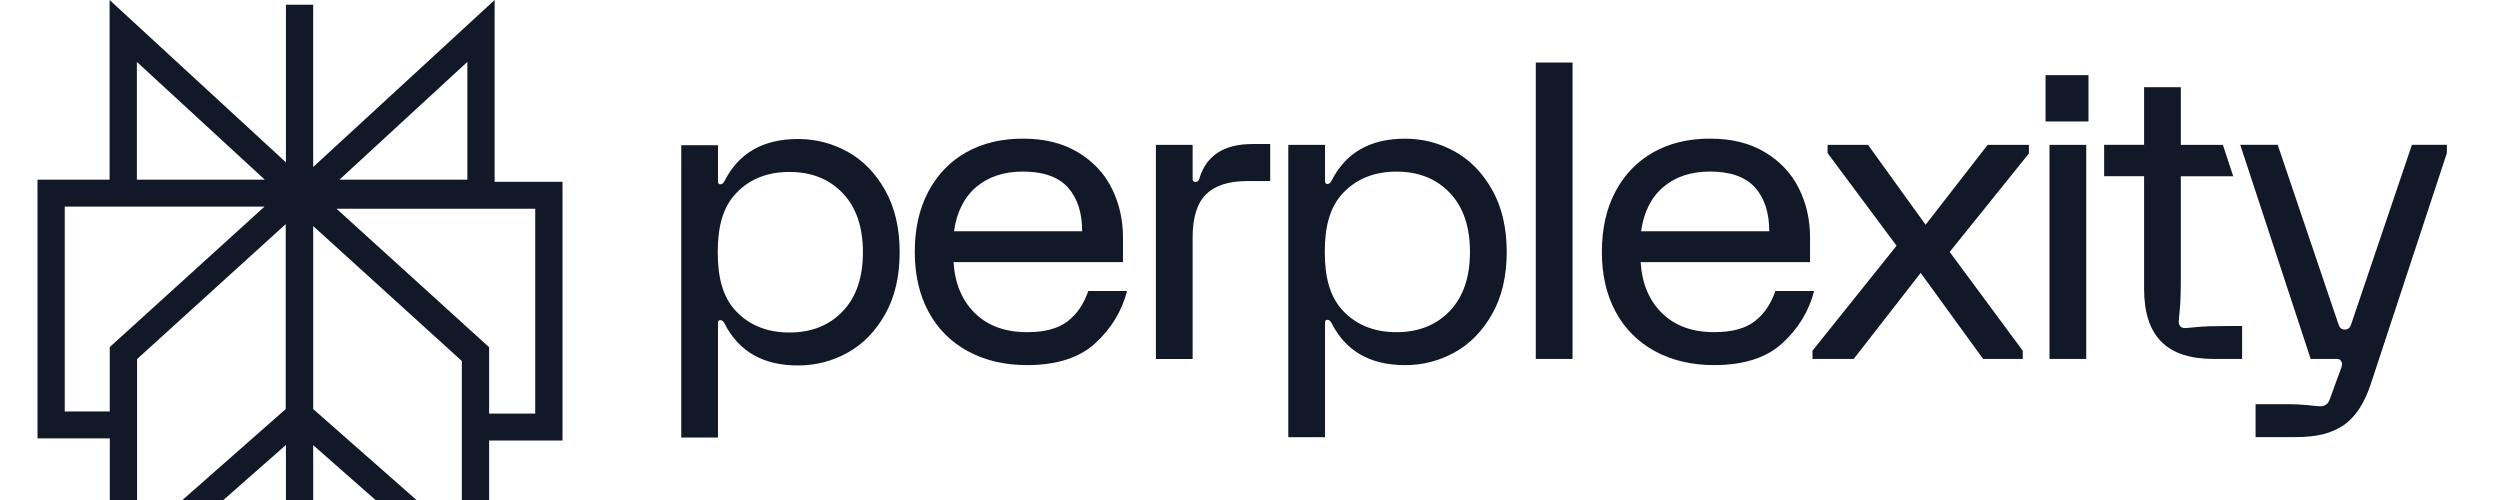
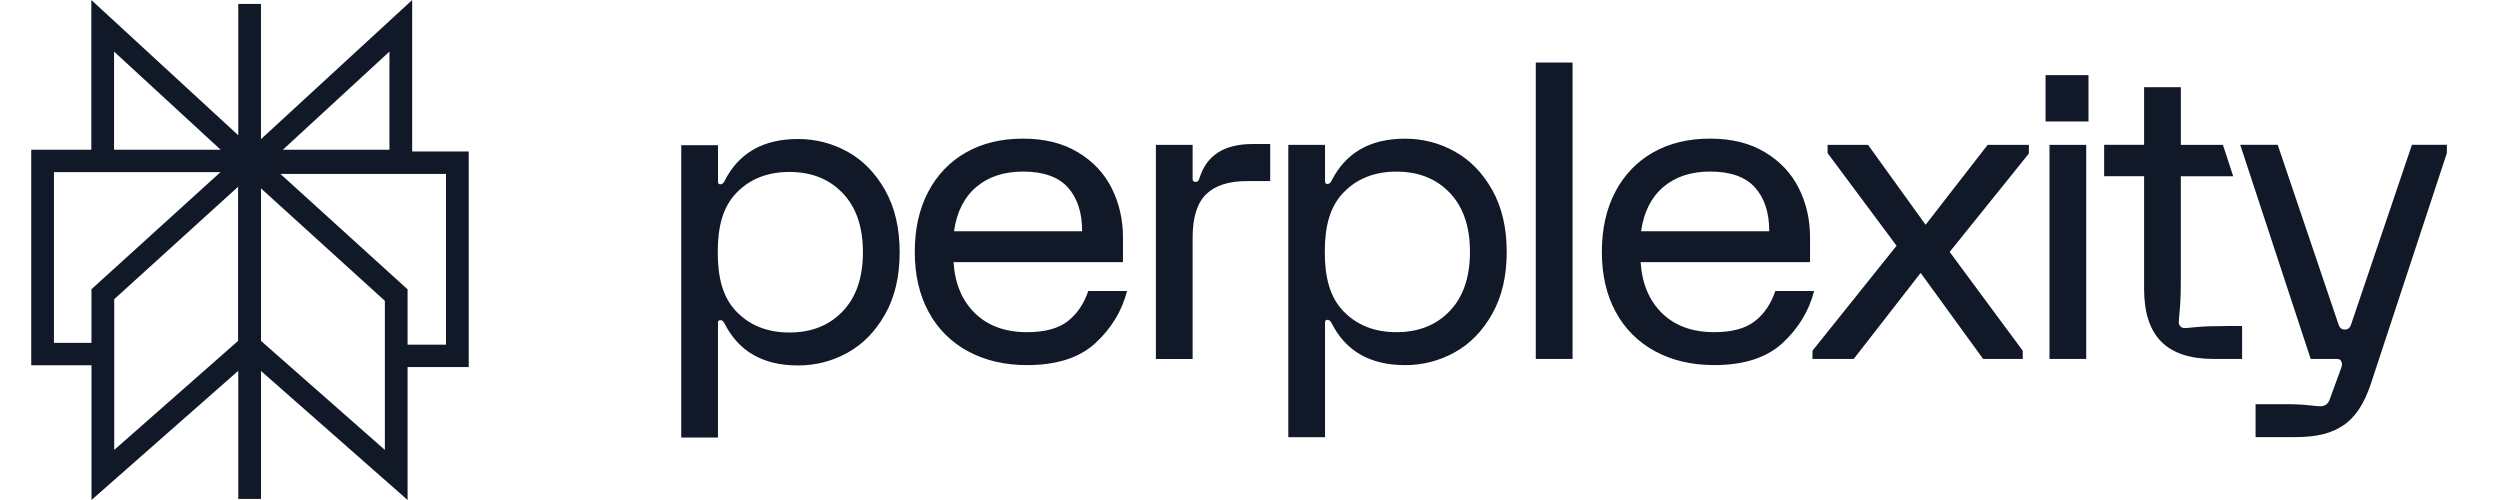
<svg xmlns="http://www.w3.org/2000/svg" width="100" height="20" viewBox="0 0 100 20" fill="#111827">
-   <path fill-rule="evenodd" d="M19.785 0v7.272H22.5V17.62h-2.935V24l-7.037-6.194v6.145h-1.091v-6.152L4.392 24v-6.465H1.5V7.188h2.884V0l7.053 6.494V.19h1.09v6.49L19.786 0zm-7.257 9.044v7.319l5.946 5.234V14.44l-5.946-5.397zm-1.099-.08l-5.946 5.398v7.235l5.946-5.234V8.965zm8.136 7.58h1.844V8.349H13.46l6.105 5.54v2.655zm-8.982-8.28H2.59v8.195h1.8v-2.576l6.192-5.62zM5.475 2.476v4.71h5.115l-5.115-4.71zm13.219 0l-5.115 4.71h5.115v-4.71z" />
+   <g transform="scale(0.8333)">
+     <path fill-rule="evenodd" d="M19.785 0v7.272H22.5V17.62h-2.935V24l-7.037-6.194v6.145h-1.091v-6.152L4.392 24v-6.465H1.5V7.188h2.884V0l7.053 6.494V.19h1.09v6.49L19.786 0zm-7.257 9.044v7.319l5.946 5.234V14.44l-5.946-5.397zm-1.099-.08l-5.946 5.398v7.235l5.946-5.234V8.965zm8.136 7.58h1.844V8.349H13.46l6.105 5.54v2.655zm-8.982-8.28H2.59v8.195h1.8v-2.576l6.192-5.62zM5.475 2.476v4.71h5.115l-5.115-4.71zm13.219 0l-5.115 4.71h5.115v-4.71z" />
+   </g>
  <g transform="translate(26, 2.5) scale(0.625)">
    <path fill-rule="evenodd" d="M38.542 5.218h1.151V7.59h-1.49c-1.167 0-2.036.281-2.612.843-.575.563-.863 1.485-.863 2.768v7.773h-2.351V5.271h2.351v2.187c0 .123.062.185.184.185.069 0 .121-.017.157-.053a.58.58 0 00.104-.211c.453-1.44 1.577-2.16 3.371-2.16h-.002zm15.36 2.938c.617 1.098.928 2.42.928 3.966 0 1.545-.309 2.867-.928 3.965-.62 1.098-1.42 1.92-2.404 2.464a6.446 6.446 0 01-3.174.817c-2.23 0-3.797-.896-4.703-2.688-.069-.14-.157-.211-.262-.211-.105 0-.157.052-.157.158v7.352h-2.351V5.271h2.351v2.345c0 .106.052.159.157.159.105 0 .191-.07.262-.211.906-1.793 2.473-2.689 4.703-2.689 1.132 0 2.19.272 3.174.817.984.545 1.785 1.366 2.404 2.464zm-1.424 3.966c0-1.617-.43-2.877-1.292-3.781-.862-.904-1.998-1.357-3.41-1.357-1.413 0-2.548.453-3.41 1.357-.863.905-1.179 2.166-1.179 3.78 0 1.616.316 2.878 1.178 3.782.863.905 2 1.356 3.41 1.356 1.411 0 2.549-.453 3.411-1.356.862-.904 1.292-2.166 1.292-3.781zM15.05 8.177c.618 1.098.928 2.42.928 3.965 0 1.546-.308 2.868-.928 3.966-.619 1.098-1.42 1.919-2.403 2.464a6.448 6.448 0 01-3.175.817c-2.23 0-3.797-.896-4.702-2.688-.07-.14-.158-.212-.262-.212-.105 0-.158.053-.158.159V24H2V5.292h2.351v2.345c0 .106.053.159.158.159.104 0 .19-.07.261-.212.906-1.792 2.473-2.688 4.703-2.688 1.132 0 2.19.272 3.175.817.983.545 1.784 1.366 2.403 2.464h-.002zm-1.423 3.965c0-1.616-.43-2.877-1.293-3.78-.862-.904-1.998-1.357-3.41-1.357-1.412 0-2.548.453-3.41 1.357-.862.905-1.178 2.165-1.178 3.78 0 1.615.316 2.878 1.178 3.781.862.906 1.998 1.357 3.41 1.357 1.412 0 2.548-.453 3.41-1.357.863-.903 1.293-2.166 1.293-3.78zm14.422 2.481h2.482c-.33 1.283-1.006 2.395-2.023 3.334-1.02.94-2.479 1.41-4.378 1.41-1.429 0-2.686-.295-3.775-.884a6.13 6.13 0 01-2.521-2.516c-.593-1.089-.889-2.372-.889-3.847 0-1.476.288-2.758.863-3.847.574-1.089 1.38-1.928 2.417-2.517 1.036-.588 2.25-.883 3.644-.883 1.393 0 2.547.29 3.514.87.968.58 1.69 1.349 2.168 2.305.48.959.719 2.008.719 3.15v1.58H19.427c.086 1.37.544 2.46 1.37 3.268.828.807 1.939 1.213 3.332 1.213 1.132 0 2-.232 2.6-.698.601-.466 1.04-1.111 1.32-1.938zm-8.595-3.82h8.204c0-1.194-.305-2.13-.914-2.807-.61-.676-1.568-1.015-2.874-1.015-1.22 0-2.217.33-2.99.988-.775.659-1.25 1.604-1.424 2.832l-.002.002zm37.238 8.17h2.352V0H56.69v18.974-.002zM89.316 3.774h2.747V.81h-2.747v2.966zm9.688 13.156c-.426.043-.684.066-.77.066a.39.39 0 01-.289-.106.395.395 0 01-.104-.29c0-.087.022-.348.065-.778.043-.43.066-1.094.066-1.988V7.279h3.354l-.66-2.008h-2.692v-3.69h-2.352v3.688h-2.557v2.008h2.557v7.214c0 1.512.367 2.636 1.098 3.374.732.737 1.846 1.107 3.345 1.107h1.83v-2.107h-.915c-.889 0-1.547.022-1.974.066h-.002zm13.759-11.662l-3.893 11.498c-.053.141-.135.326-.402.326-.268 0-.35-.185-.402-.326l-3.893-11.498h-2.398l4.508 13.703h1.594a.81.81 0 01.235.026c.053.017.096.06.131.133.07.105.06.264-.026.473l-.731 2.002c-.105.264-.305.396-.6.396-.106 0-.349-.023-.732-.066a13.71 13.71 0 00-1.49-.066h-1.907v2.107h2.508c1.463 0 2.344-.25 3.102-.75.757-.5 1.345-1.383 1.764-2.65L115 5.795v-.526h-2.237v.001zm-31.127 5.113L77.953 5.27h-2.588v.527l4.415 5.93-5.382 6.72v.526h2.64l4.285-5.507 3.998 5.507h2.535v-.526l-4.677-6.324 5.07-6.298v-.553h-2.64l-3.971 5.113-.002-.002zm7.931 8.59h2.351v-13.7h-2.35v13.702-.002zm-15.062-4.349c-.331 1.283-1.006 2.395-2.024 3.334-1.02.94-2.479 1.41-4.377 1.41-1.43 0-2.686-.295-3.775-.884a6.13 6.13 0 01-2.522-2.516c-.593-1.089-.888-2.372-.888-3.847 0-1.476.288-2.758.862-3.847.574-1.089 1.38-1.928 2.417-2.517 1.036-.588 2.25-.883 3.644-.883 1.394 0 2.547.29 3.515.87.967.58 1.689 1.349 2.168 2.305.479.959.718 2.008.718 3.15v1.58H63.401c.086 1.37.544 2.46 1.371 3.268.827.807 1.938 1.213 3.332 1.213 1.132 0 2-.232 2.6-.698.6-.466 1.04-1.111 1.319-1.938h2.482zm-11.078-3.82h8.205c0-1.194-.305-2.13-.915-2.807-.61-.676-1.568-1.015-2.873-1.015-1.22 0-2.217.33-2.991.988-.775.659-1.25 1.604-1.424 2.832l-.002.002z" />
  </g>
</svg>
